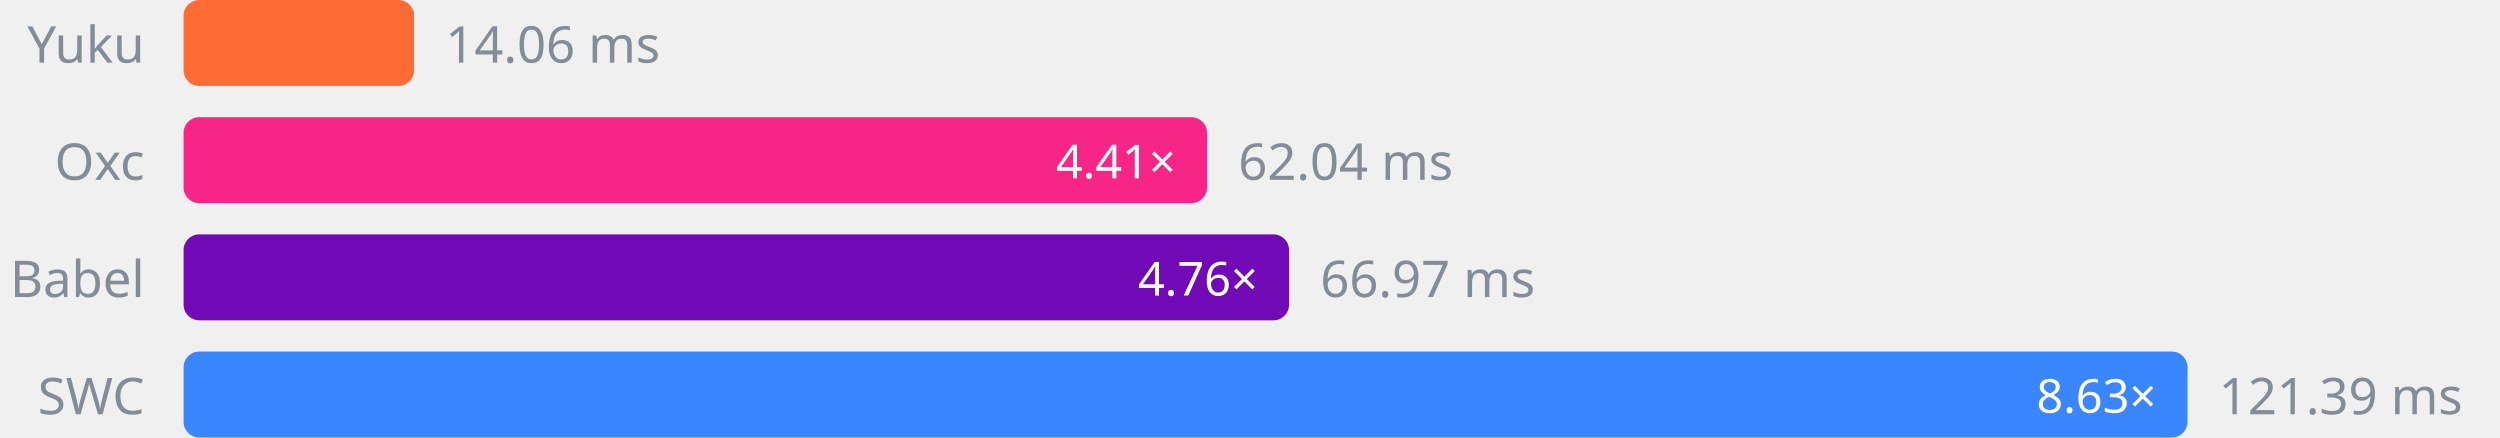
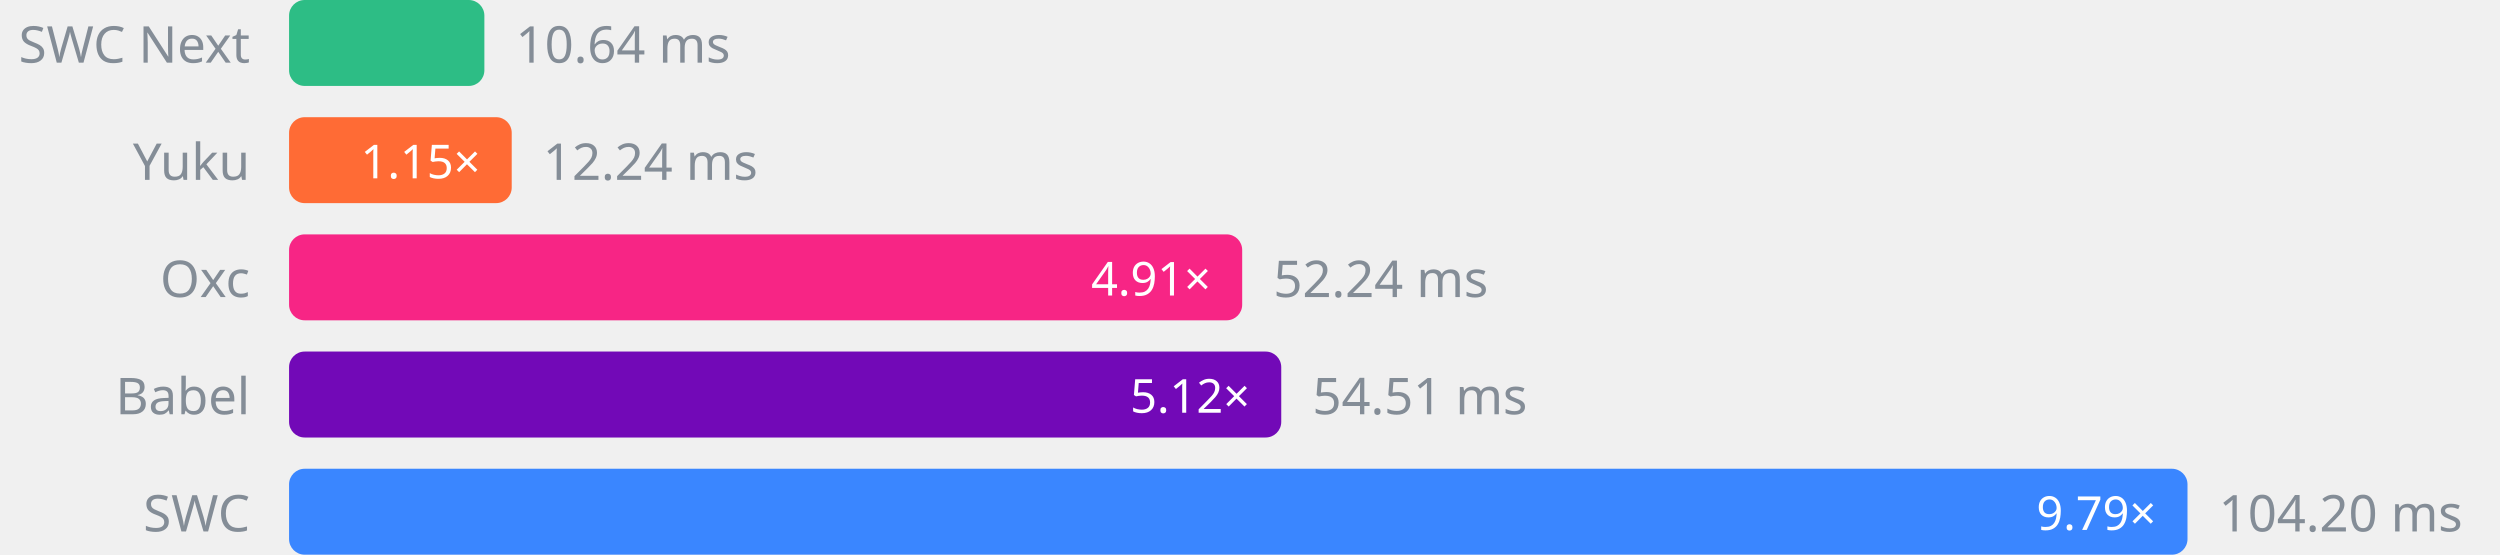
- <svg xmlns="http://www.w3.org/2000/svg" width="640" height="112" viewBox="0 0 640 112">
+ <svg xmlns="http://www.w3.org/2000/svg" width="640" height="142" viewBox="0 0 640 142">
  <style>
    text { font: 13px -apple-system, BlinkMacSystemFont, "Segoe UI", "Noto Sans", Helvetica, Arial, sans-serif; fill: #848d97; dominant-baseline: central; font-variant-numeric: tabular-nums }
    .ratio { font-size: 12px; fill: #fff }
  </style>
-   <text x="37" y="11" text-anchor="end">Yuku</text>
-   <rect x="47" y="0" width="59" height="22" rx="4" fill="#FF6B35" />
-   <text x="114" y="11">14.06 ms</text>
-   <text x="37" y="41" text-anchor="end">Oxc</text>
-   <rect x="47" y="30" width="262" height="22" rx="4" fill="#F72585" />
-   <text x="317" y="41">62.04 ms</text>
-   <text class="ratio" x="301" y="41" text-anchor="end">4.41×</text>
-   <text x="37" y="71" text-anchor="end">Babel</text>
-   <rect x="47" y="60" width="283" height="22" rx="4" fill="#7209B7" />
-   <text x="338" y="71">66.97 ms</text>
-   <text class="ratio" x="322" y="71" text-anchor="end">4.76×</text>
-   <text x="37" y="101" text-anchor="end">SWC</text>
-   <rect x="47" y="90" width="513" height="22" rx="4" fill="#3A86FF" />
-   <text x="568" y="101">121.39 ms</text>
-   <text class="ratio" x="552" y="101" text-anchor="end">8.63×</text>
+   <text x="64" y="11" text-anchor="end">SWC Next</text>
+   <rect x="74" y="0" width="50" height="22" rx="4" fill="#2DBD85" />
+   <text x="132" y="11">10.64 ms</text>
+   <text x="64" y="41" text-anchor="end">Yuku</text>
+   <rect x="74" y="30" width="57" height="22" rx="4" fill="#FF6B35" />
+   <text x="139" y="41">12.24 ms</text>
+   <text class="ratio" x="123" y="41" text-anchor="end">1.15×</text>
+   <text x="64" y="71" text-anchor="end">Oxc</text>
+   <rect x="74" y="60" width="244" height="22" rx="4" fill="#F72585" />
+   <text x="326" y="71">52.24 ms</text>
+   <text class="ratio" x="310" y="71" text-anchor="end">4.91×</text>
+   <text x="64" y="101" text-anchor="end">Babel</text>
+   <rect x="74" y="90" width="254" height="22" rx="4" fill="#7209B7" />
+   <text x="336" y="101">54.51 ms</text>
+   <text class="ratio" x="320" y="101" text-anchor="end">5.12×</text>
+   <text x="64" y="131" text-anchor="end">SWC</text>
+   <rect x="74" y="120" width="486" height="22" rx="4" fill="#3A86FF" />
+   <text x="568" y="131">104.20 ms</text>
+   <text class="ratio" x="552" y="131" text-anchor="end">9.79×</text>
</svg>
